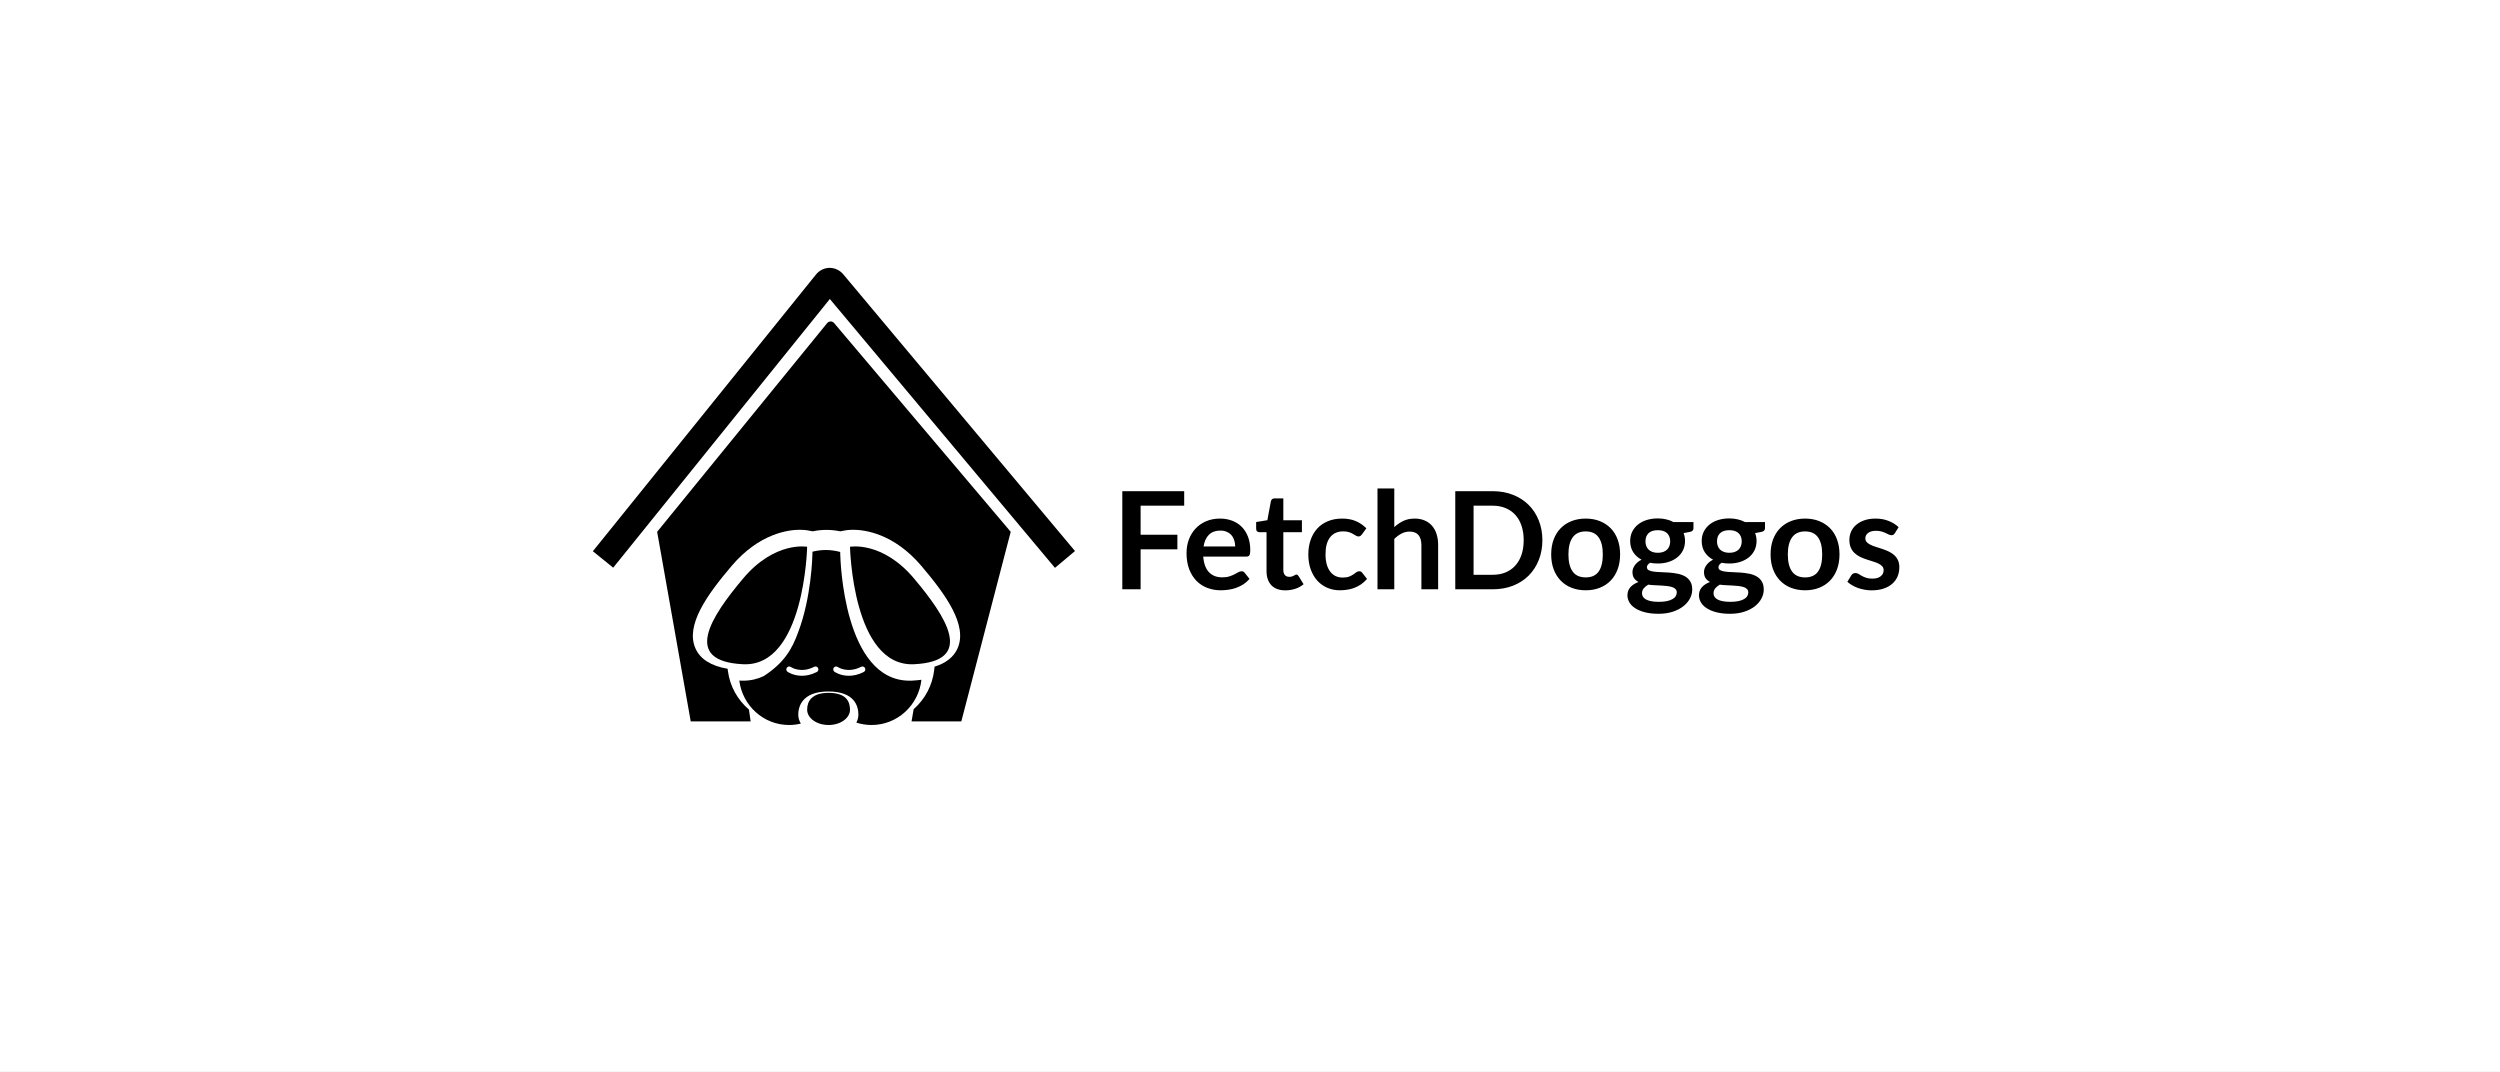
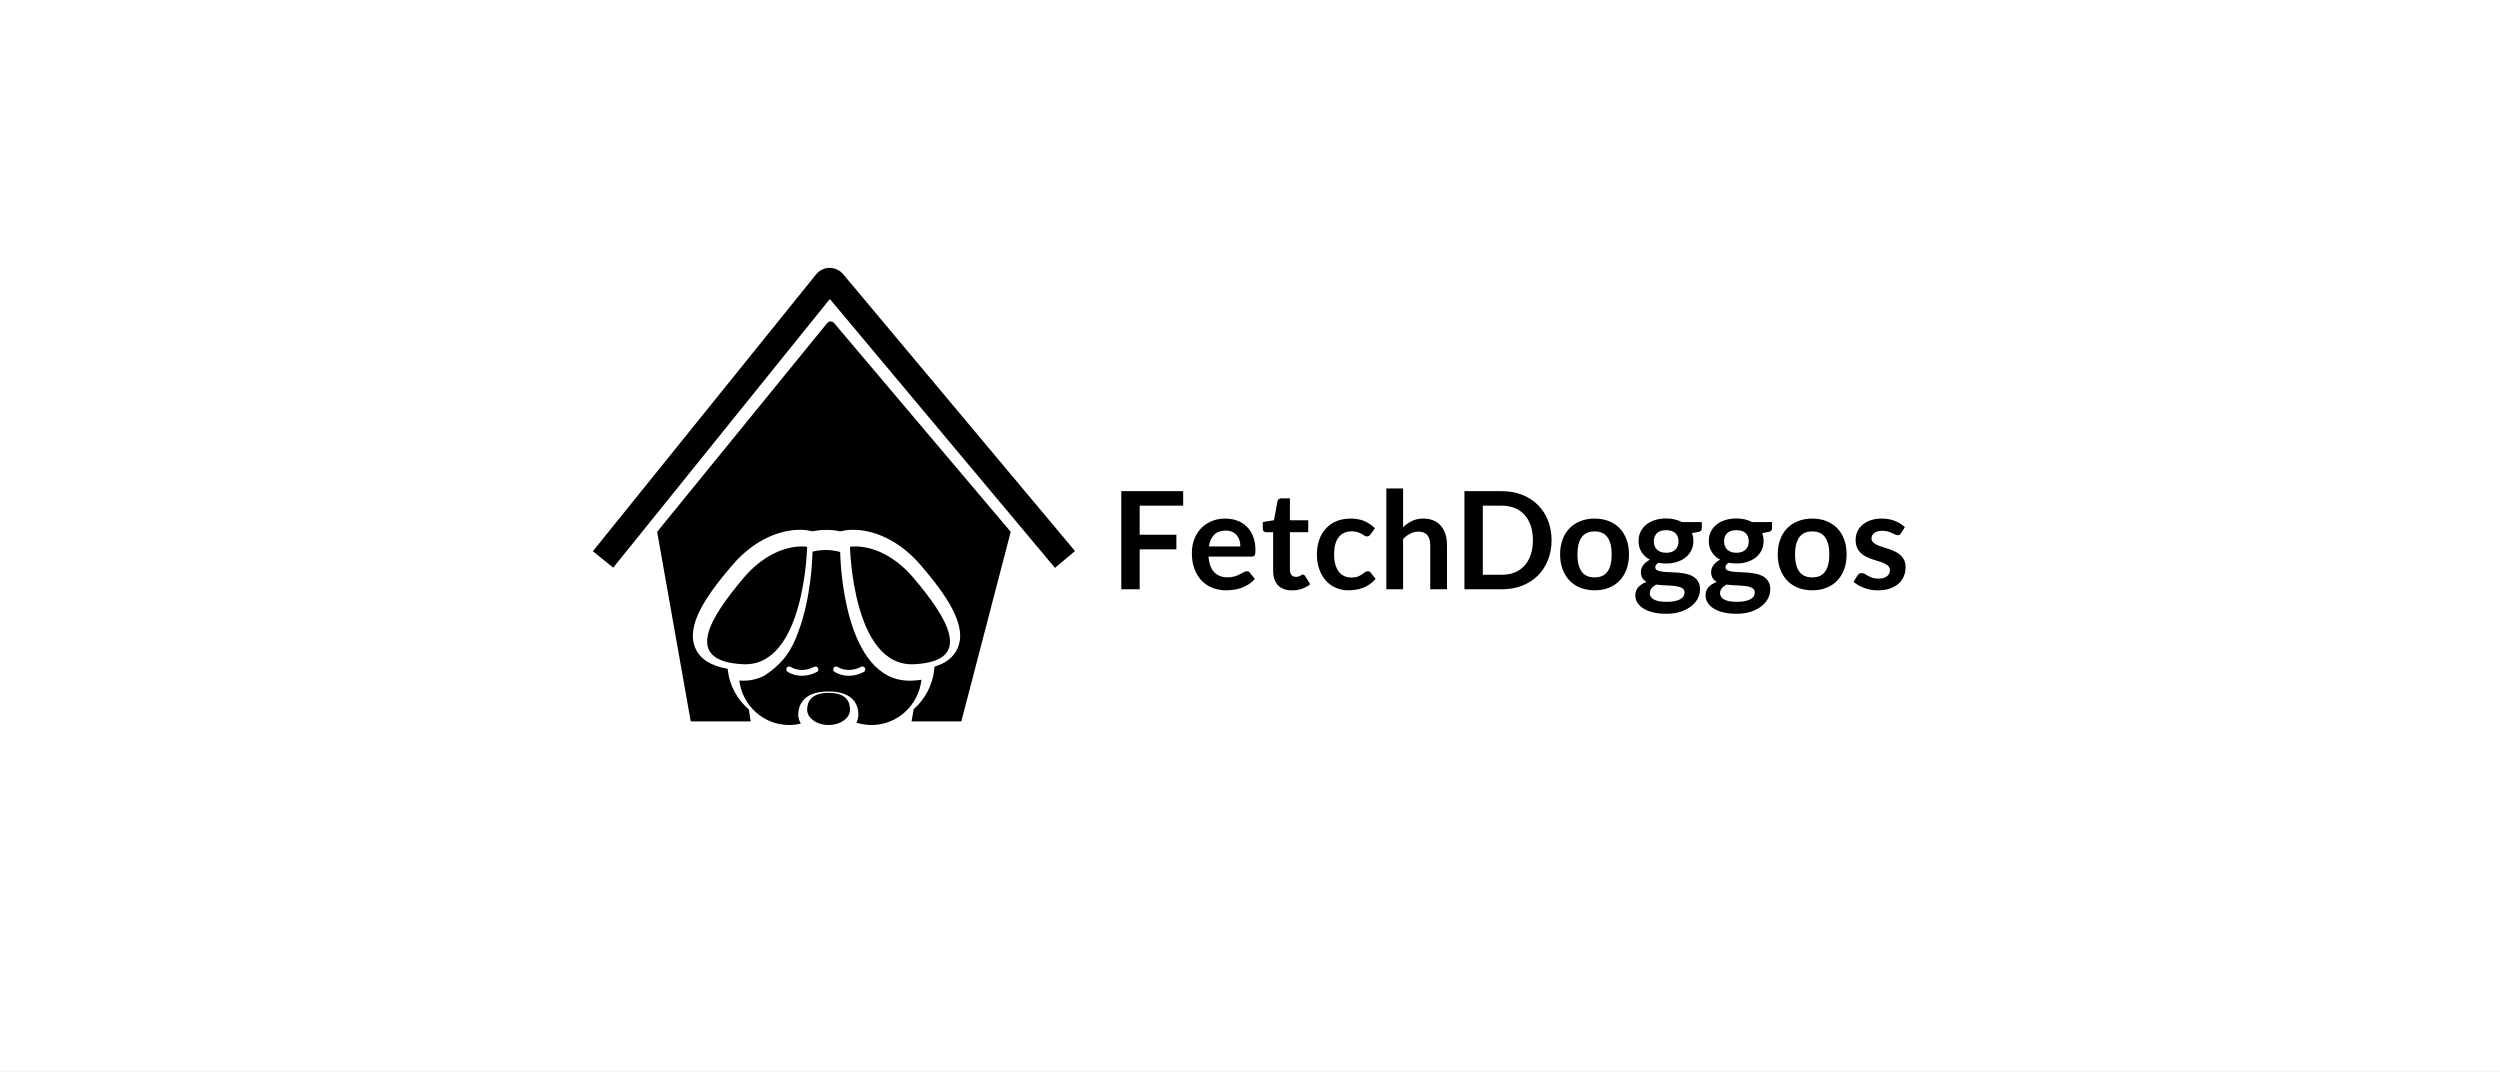
<svg xmlns="http://www.w3.org/2000/svg" width="700" height="300">
  <g fill="none" fill-rule="evenodd">
    <path fill="#FFF" d="M0 0h700v300H0z" />
-     <g fill="#000">
-       <g fill-rule="nonzero">
-         <path d="M232.273 75c-1.47.016-2.857.7-3.806 1.875L166 154.345l5.696 4.604 60.66-75.228L295.389 159l5.611-4.709-64.884-77.486A5.013 5.013 0 0 0 232.273 75zM232 194c-4.722 0-6 2.355-6 4.716 0 2.363 2.686 4.284 6 4.284 3.313 0 6-1.918 6-4.284-.001-2.36-1.15-4.716-6-4.716z" />
-         <path d="M226 153.098s-9.044-1.686-17.95 8.907c-8.906 10.594-17.258 23.144 0 23.98 17.255.837 17.95-32.887 17.95-32.887zM255.95 185.985c17.258-.836 8.906-13.385 0-23.98-8.906-10.593-17.95-8.907-17.95-8.907s.697 33.724 17.95 32.887z" />
-         <path d="M255.415 190.576c-.248.011-.492.018-.73.018-18.477 0-19.381-33.96-19.413-35.406l-.013-.639a15.598 15.598 0 0 0-4.022-.549 15.31 15.31 0 0 0-3.746.476l-.013.712c-.017.818-.318 12.111-3.947 21.723-1.772 4.94-4.034 8.715-9.676 12.39-1.708.82-3.627 1.29-5.786 1.29h-.002c-.239 0-.484-.007-.727-.017-.118-.007-.226-.016-.34-.025.877 7.022 6.782 12.451 13.94 12.451 1.137 0 2.24-.138 3.295-.4a4.758 4.758 0 0 1-.722-2.494c0-1.952.822-6.494 8.419-6.494 7.326 0 8.417 4.07 8.417 6.494 0 .792-.206 1.54-.57 2.228 1.343.43 2.773.666 4.258.666 7.231 0 13.185-5.54 13.963-12.666-.806.111-1.665.195-2.585.242zm-26.704-2.417c-1.556.794-2.974 1.059-4.174 1.059-2.386 0-3.927-1.053-4.023-1.118a.825.825 0 0 1-.204-1.136.799.799 0 0 1 1.117-.21c.113.078 2.803 1.87 6.557-.054a.8.8 0 0 1 1.082.363c.202.4.042.89-.355 1.096zm13.141 0c-1.556.794-2.975 1.059-4.174 1.059-2.387 0-3.928-1.053-4.023-1.118a.825.825 0 0 1-.205-1.136.796.796 0 0 1 1.115-.21c.116.078 2.805 1.87 6.56-.054a.8.8 0 0 1 1.081.363c.203.4.042.89-.354 1.096z" />
-         <path d="M231.573 90.508L184 148.906 193.404 202h16.782l-.484-3.31c-3.153-2.703-5.338-6.508-5.896-10.86l-.07-.57c-4.64-.794-7.683-2.699-9.013-5.72-2.846-6.464 3.195-14.922 10.148-23.1 7.754-9.122 15.937-10.105 19.097-10.105 1.147 0 1.874.117 2.068.152l1.526.28a18.692 18.692 0 0 1 7.699.006l1.546-.286c.194-.038.92-.152 2.067-.152 3.16 0 11.341.984 19.098 10.102 6.95 8.181 12.992 16.64 10.15 23.103-1.07 2.424-3.24 4.13-6.445 5.125l-.1.903a17.174 17.174 0 0 1-5.757 11.001l-.586 3.431h13.933L283 148.906 233.578 90.49c-.558-.66-1.457-.652-2.005.018z" />
-       </g>
-       <text font-family="Lato-Bold, Lato" font-size="38" font-weight="bold" transform="translate(166 75)">
-         <tspan x="145.185" y="90">FetchDoggos</tspan>
-       </text>
+     <g fill="#000" fill-rule="nonzero">
+       <path d="M232.273 75c-1.47.016-2.857.7-3.806 1.875L166 154.345l5.696 4.604 60.66-75.228L295.389 159l5.611-4.709-64.884-77.486A5.013 5.013 0 0 0 232.273 75zM232 194c-4.722 0-6 2.355-6 4.716 0 2.363 2.686 4.284 6 4.284 3.313 0 6-1.918 6-4.284-.001-2.36-1.15-4.716-6-4.716z" />
+       <path d="M226 153.098s-9.044-1.686-17.95 8.907c-8.906 10.594-17.258 23.144 0 23.98 17.255.837 17.95-32.887 17.95-32.887zM255.95 185.985c17.258-.836 8.906-13.385 0-23.98-8.906-10.593-17.95-8.907-17.95-8.907s.697 33.724 17.95 32.887z" />
+       <path d="M255.415 190.576c-.248.011-.492.018-.73.018-18.477 0-19.381-33.96-19.413-35.406l-.013-.639a15.598 15.598 0 0 0-4.022-.549 15.31 15.31 0 0 0-3.746.476l-.013.712c-.017.818-.318 12.111-3.947 21.723-1.772 4.94-4.034 8.715-9.676 12.39-1.708.82-3.627 1.29-5.786 1.29h-.002c-.239 0-.484-.007-.727-.017-.118-.007-.226-.016-.34-.025.877 7.022 6.782 12.451 13.94 12.451 1.137 0 2.24-.138 3.295-.4a4.758 4.758 0 0 1-.722-2.494c0-1.952.822-6.494 8.419-6.494 7.326 0 8.417 4.07 8.417 6.494 0 .792-.206 1.54-.57 2.228 1.343.43 2.773.666 4.258.666 7.231 0 13.185-5.54 13.963-12.666-.806.111-1.665.195-2.585.242zm-26.704-2.417c-1.556.794-2.974 1.059-4.174 1.059-2.386 0-3.927-1.053-4.023-1.118a.825.825 0 0 1-.204-1.136.799.799 0 0 1 1.117-.21c.113.078 2.803 1.87 6.557-.054a.8.8 0 0 1 1.082.363c.202.4.042.89-.355 1.096zm13.141 0c-1.556.794-2.975 1.059-4.174 1.059-2.387 0-3.928-1.053-4.023-1.118a.825.825 0 0 1-.205-1.136.796.796 0 0 1 1.115-.21c.116.078 2.805 1.87 6.56-.054a.8.8 0 0 1 1.081.363c.203.4.042.89-.354 1.096z" />
+       <path d="M231.573 90.508L184 148.906 193.404 202h16.782l-.484-3.31c-3.153-2.703-5.338-6.508-5.896-10.86l-.07-.57c-4.64-.794-7.683-2.699-9.013-5.72-2.846-6.464 3.195-14.922 10.148-23.1 7.754-9.122 15.937-10.105 19.097-10.105 1.147 0 1.874.117 2.068.152l1.526.28a18.692 18.692 0 0 1 7.699.006l1.546-.286c.194-.038.92-.152 2.067-.152 3.16 0 11.341.984 19.098 10.102 6.95 8.181 12.992 16.64 10.15 23.103-1.07 2.424-3.24 4.13-6.445 5.125l-.1.903a17.174 17.174 0 0 1-5.757 11.001l-.586 3.431h13.933L283 148.906 233.578 90.49c-.558-.66-1.457-.652-2.005.018zM331.287 137.526v4.066h-12.179v8.132h10.279v4.085h-10.279V165h-5.149v-27.474h17.328zm11.799 7.676c1.229 0 2.36.196 3.391.589a7.426 7.426 0 0 1 2.67 1.72c.747.753 1.33 1.678 1.748 2.773.418 1.096.627 2.347.627 3.753 0 .355-.016.65-.048.883a1.414 1.414 0 0 1-.17.551.692.692 0 0 1-.333.285c-.14.058-.317.086-.532.086h-12.046c.14 2.001.678 3.47 1.615 4.408.937.937 2.179 1.406 3.724 1.406.76 0 1.415-.089 1.966-.266a9.22 9.22 0 0 0 1.444-.589c.412-.215.773-.412 1.083-.589.31-.177.612-.266.903-.266.19 0 .355.038.494.114.14.076.26.184.361.323l1.368 1.71a7.822 7.822 0 0 1-1.748 1.53 9.803 9.803 0 0 1-2.024.988 11.06 11.06 0 0 1-2.147.522c-.728.101-1.434.152-2.118.152-1.355 0-2.616-.225-3.781-.675a8.464 8.464 0 0 1-3.04-1.995c-.861-.88-1.539-1.97-2.033-3.268-.494-1.298-.741-2.802-.741-4.512 0-1.33.215-2.58.646-3.753a9.023 9.023 0 0 1 1.852-3.059c.805-.867 1.786-1.554 2.945-2.061 1.16-.507 2.467-.76 3.924-.76zm.095 3.363c-1.368 0-2.438.386-3.211 1.159-.773.773-1.267 1.868-1.482 3.287h8.816c0-.608-.082-1.181-.247-1.72a3.966 3.966 0 0 0-.76-1.415 3.597 3.597 0 0 0-1.292-.96c-.52-.234-1.127-.351-1.824-.351zm18.563 16.739c-1.685 0-2.983-.478-3.895-1.434-.912-.957-1.368-2.277-1.368-3.962v-10.887h-1.976a.949.949 0 0 1-.655-.247c-.184-.165-.276-.412-.276-.741v-1.862l3.135-.513.988-5.32a.94.94 0 0 1 .352-.589c.183-.14.414-.209.693-.209h2.432v6.137h5.13v3.344h-5.13v10.564c0 .608.152 1.083.456 1.425.304.342.71.513 1.216.513.291 0 .535-.035.732-.104.196-.07.367-.143.513-.219.145-.076.275-.149.389-.218a.651.651 0 0 1 .342-.105c.14 0 .253.035.342.105.089.07.184.174.285.313l1.406 2.28c-.684.57-1.47 1-2.356 1.292a8.77 8.77 0 0 1-2.755.437zm22.002-15.675a2.34 2.34 0 0 1-.408.418c-.134.101-.327.152-.58.152a1.29 1.29 0 0 1-.703-.218c-.228-.146-.5-.31-.817-.494a6.108 6.108 0 0 0-1.13-.494c-.438-.146-.979-.219-1.625-.219-.823 0-1.545.149-2.166.447a4.106 4.106 0 0 0-1.548 1.282c-.412.557-.72 1.232-.922 2.024-.203.791-.304 1.687-.304 2.688 0 1.039.11 1.963.332 2.774.222.81.542 1.491.96 2.042.418.552.925.97 1.52 1.254.595.286 1.267.428 2.014.428.747 0 1.352-.092 1.815-.275a5.725 5.725 0 0 0 1.168-.608c.317-.222.592-.425.827-.608.234-.184.497-.276.788-.276.38 0 .665.146.855.437l1.349 1.71a8.484 8.484 0 0 1-1.691 1.53 9.14 9.14 0 0 1-1.89.988 9.599 9.599 0 0 1-2.024.522c-.697.101-1.387.152-2.071.152a8.646 8.646 0 0 1-3.401-.674 7.94 7.94 0 0 1-2.784-1.967c-.791-.861-1.418-1.916-1.88-3.163-.463-1.248-.694-2.67-.694-4.266 0-1.431.206-2.758.618-3.98.411-1.223 1.016-2.28 1.814-3.173.798-.894 1.786-1.593 2.964-2.1 1.178-.507 2.533-.76 4.066-.76 1.457 0 2.733.234 3.828.703a9.355 9.355 0 0 1 2.955 2.014l-1.235 1.71zM388.173 165v-28.234h4.693v10.849a9.931 9.931 0 0 1 2.508-1.748c.912-.443 1.982-.665 3.211-.665 1.064 0 2.008.18 2.831.541.823.362 1.51.868 2.061 1.52.552.653.97 1.432 1.255 2.337.285.906.427 1.904.427 2.993V165h-4.693v-12.407c0-1.19-.275-2.112-.827-2.765-.55-.652-1.377-.978-2.479-.978-.81 0-1.57.184-2.28.551-.71.367-1.38.868-2.014 1.501V165h-4.693zm46.265-13.737c0 2.014-.336 3.863-1.007 5.548-.671 1.685-1.615 3.135-2.831 4.351-1.216 1.216-2.679 2.16-4.389 2.831-1.71.671-3.604 1.007-5.681 1.007h-10.488v-27.474h10.488c2.077 0 3.971.339 5.681 1.016 1.71.678 3.173 1.622 4.389 2.832 1.216 1.21 2.16 2.656 2.831 4.341.671 1.685 1.007 3.534 1.007 5.548zm-5.225 0c0-1.507-.203-2.86-.608-4.056-.405-1.198-.982-2.21-1.729-3.04a7.454 7.454 0 0 0-2.726-1.91c-1.07-.443-2.277-.665-3.62-.665h-5.339v19.342h5.339c1.343 0 2.55-.222 3.62-.665a7.454 7.454 0 0 0 2.726-1.91c.747-.83 1.324-1.842 1.729-3.04.405-1.197.608-2.549.608-4.056zm17.29-6.061c1.457 0 2.777.234 3.962.703 1.184.469 2.194 1.134 3.03 1.995.836.861 1.482 1.913 1.938 3.154.456 1.241.684 2.628.684 4.161 0 1.545-.228 2.939-.684 4.18-.456 1.241-1.102 2.299-1.938 3.173a8.419 8.419 0 0 1-3.03 2.014c-1.185.469-2.505.703-3.962.703-1.457 0-2.78-.234-3.971-.703a8.495 8.495 0 0 1-3.05-2.014c-.842-.874-1.494-1.932-1.957-3.173-.462-1.241-.693-2.635-.693-4.18 0-1.533.231-2.92.694-4.161.462-1.241 1.114-2.293 1.957-3.154.842-.861 1.858-1.526 3.049-1.995 1.19-.469 2.514-.703 3.971-.703zm0 16.473c1.621 0 2.821-.545 3.6-1.634.78-1.09 1.169-2.685 1.169-4.788s-.39-3.705-1.168-4.807c-.78-1.102-1.98-1.653-3.601-1.653-1.647 0-2.863.554-3.648 1.662-.785 1.109-1.178 2.708-1.178 4.798s.393 3.683 1.178 4.778c.785 1.096 2.001 1.644 3.648 1.644zm20.026-16.511c.836 0 1.621.085 2.356.257a8.027 8.027 0 0 1 2.014.75h5.605v1.748c0 .291-.076.52-.228.684-.152.165-.412.279-.779.342l-1.748.323a6.04 6.04 0 0 1 .399 2.204c0 .963-.193 1.833-.58 2.612a5.856 5.856 0 0 1-1.595 1.986c-.678.545-1.482.966-2.413 1.264-.932.297-1.942.446-3.031.446-.735 0-1.45-.07-2.147-.209-.608.367-.912.779-.912 1.235 0 .393.18.68.541.865.362.183.836.313 1.425.389.59.076 1.258.123 2.005.143.747.019 1.514.06 2.299.123.785.063 1.552.174 2.299.333a6.749 6.749 0 0 1 2.005.75 4.012 4.012 0 0 1 1.425 1.397c.36.589.541 1.345.541 2.27 0 .861-.212 1.697-.637 2.508-.424.81-1.038 1.533-1.842 2.166-.805.633-1.79 1.143-2.955 1.53-1.165.386-2.495.579-3.99.579-1.482 0-2.768-.142-3.857-.427-1.09-.286-1.992-.665-2.707-1.14-.716-.476-1.251-1.023-1.606-1.644a3.853 3.853 0 0 1-.532-1.938c0-.912.279-1.678.836-2.299.557-.62 1.33-1.115 2.318-1.482a3.233 3.233 0 0 1-1.159-1.064c-.291-.443-.437-1.02-.437-1.729 0-.291.05-.592.152-.902.101-.31.256-.618.466-.922.209-.304.471-.592.788-.864.317-.273.69-.517 1.121-.732-.988-.532-1.764-1.241-2.327-2.128-.564-.887-.846-1.925-.846-3.116 0-.963.193-1.833.58-2.612a5.854 5.854 0 0 1 1.615-1.995c.69-.552 1.507-.973 2.45-1.264.944-.291 1.973-.437 3.088-.437zm5.149 20.71c0-.38-.114-.69-.342-.931-.228-.24-.538-.427-.931-.56a6.887 6.887 0 0 0-1.377-.295 25.404 25.404 0 0 0-1.673-.142c-.589-.032-1.196-.064-1.824-.095a23.005 23.005 0 0 1-1.814-.162c-.532.291-.96.636-1.282 1.036a2.127 2.127 0 0 0-.485 1.377c0 .342.085.662.257.96.17.297.443.554.817.769.373.215.858.383 1.453.504.595.12 1.324.18 2.185.18.874 0 1.628-.066 2.261-.2.633-.133 1.156-.316 1.567-.55.412-.235.713-.513.903-.836.19-.324.285-.675.285-1.055zm-5.149-11.096c.583 0 1.09-.08 1.52-.237.43-.159.788-.377 1.074-.656.285-.279.5-.614.646-1.007.145-.393.218-.823.218-1.292 0-.963-.288-1.726-.865-2.29-.576-.563-1.44-.845-2.593-.845s-2.017.282-2.594.846c-.576.563-.864 1.326-.864 2.289 0 .456.073.88.218 1.273.146.393.361.731.647 1.017.285.285.645.506 1.083.665.437.158.94.237 1.51.237zm19.665-9.614c.836 0 1.621.085 2.356.257a8.027 8.027 0 0 1 2.014.75h5.605v1.748c0 .291-.076.52-.228.684-.152.165-.412.279-.779.342l-1.748.323a6.04 6.04 0 0 1 .399 2.204c0 .963-.193 1.833-.58 2.612a5.856 5.856 0 0 1-1.596 1.986c-.677.545-1.481.966-2.413 1.264-.93.297-1.94.446-3.03.446-.735 0-1.45-.07-2.147-.209-.608.367-.912.779-.912 1.235 0 .393.18.68.541.865.362.183.836.313 1.425.389.59.076 1.258.123 2.005.143.747.019 1.514.06 2.299.123.785.063 1.552.174 2.299.333a6.749 6.749 0 0 1 2.005.75 4.012 4.012 0 0 1 1.425 1.397c.36.589.541 1.345.541 2.27 0 .861-.212 1.697-.637 2.508-.424.81-1.038 1.533-1.843 2.166-.804.633-1.789 1.143-2.954 1.53-1.165.386-2.495.579-3.99.579-1.482 0-2.768-.142-3.857-.427-1.09-.286-1.992-.665-2.707-1.14-.716-.476-1.251-1.023-1.606-1.644a3.853 3.853 0 0 1-.532-1.938c0-.912.279-1.678.836-2.299.557-.62 1.33-1.115 2.318-1.482a3.233 3.233 0 0 1-1.159-1.064c-.291-.443-.437-1.02-.437-1.729 0-.291.05-.592.152-.902.101-.31.256-.618.465-.922.21-.304.472-.592.789-.864.317-.273.69-.517 1.121-.732-.988-.532-1.764-1.241-2.327-2.128-.564-.887-.846-1.925-.846-3.116 0-.963.193-1.833.58-2.612a5.854 5.854 0 0 1 1.615-1.995c.69-.552 1.507-.973 2.45-1.264.944-.291 1.973-.437 3.088-.437zm5.149 20.71c0-.38-.114-.69-.342-.931-.228-.24-.538-.427-.931-.56a6.887 6.887 0 0 0-1.377-.295 25.404 25.404 0 0 0-1.672-.142c-.59-.032-1.197-.064-1.825-.095a23.005 23.005 0 0 1-1.814-.162c-.532.291-.96.636-1.283 1.036a2.127 2.127 0 0 0-.484 1.377c0 .342.085.662.257.96.17.297.443.554.816.769.374.215.859.383 1.454.504.595.12 1.324.18 2.185.18.874 0 1.628-.066 2.261-.2.633-.133 1.156-.316 1.567-.55.412-.235.713-.513.903-.836.19-.324.285-.675.285-1.055zm-5.149-11.096c.583 0 1.09-.08 1.52-.237.43-.159.788-.377 1.074-.656.285-.279.5-.614.645-1.007.146-.393.219-.823.219-1.292 0-.963-.288-1.726-.864-2.29-.577-.563-1.441-.845-2.594-.845-1.153 0-2.017.282-2.594.846-.576.563-.864 1.326-.864 2.289 0 .456.073.88.219 1.273.145.393.36.731.646 1.017.285.285.645.506 1.082.665.438.158.941.237 1.511.237zm21.242-9.576c1.457 0 2.777.234 3.962.703 1.184.469 2.194 1.134 3.03 1.995.836.861 1.482 1.913 1.938 3.154.456 1.241.684 2.628.684 4.161 0 1.545-.228 2.939-.684 4.18-.456 1.241-1.102 2.299-1.938 3.173a8.419 8.419 0 0 1-3.03 2.014c-1.185.469-2.505.703-3.962.703-1.457 0-2.78-.234-3.971-.703a8.495 8.495 0 0 1-3.05-2.014c-.842-.874-1.494-1.932-1.957-3.173-.462-1.241-.693-2.635-.693-4.18 0-1.533.231-2.92.694-4.161.462-1.241 1.114-2.293 1.957-3.154.842-.861 1.858-1.526 3.049-1.995 1.19-.469 2.514-.703 3.971-.703zm0 16.473c1.621 0 2.821-.545 3.6-1.634.78-1.09 1.169-2.685 1.169-4.788s-.39-3.705-1.169-4.807c-.779-1.102-1.979-1.653-3.6-1.653-1.647 0-2.863.554-3.648 1.662-.785 1.109-1.178 2.708-1.178 4.798s.393 3.683 1.178 4.778c.785 1.096 2.001 1.644 3.648 1.644zm24.852-12.369c-.127.203-.26.345-.399.428-.14.082-.317.123-.532.123-.228 0-.472-.063-.732-.19s-.56-.27-.902-.427a8.266 8.266 0 0 0-1.168-.428c-.438-.127-.954-.19-1.549-.19-.925 0-1.653.196-2.185.589-.532.393-.798.906-.798 1.539 0 .418.136.77.408 1.055.273.285.634.535 1.083.75.45.215.96.408 1.53.58.57.17 1.153.357 1.748.56.595.203 1.178.434 1.748.694.57.26 1.08.588 1.53.987.45.4.81.878 1.082 1.435.273.557.409 1.229.409 2.014a6.47 6.47 0 0 1-.513 2.593 5.701 5.701 0 0 1-1.501 2.052c-.659.577-1.472 1.026-2.442 1.35-.969.323-2.08.484-3.334.484-.671 0-1.327-.06-1.966-.18-.64-.12-1.254-.289-1.844-.504a10.199 10.199 0 0 1-1.634-.76 7.93 7.93 0 0 1-1.32-.95l1.083-1.786c.14-.215.304-.38.494-.494.19-.114.43-.171.722-.171.291 0 .567.082.826.247.26.165.561.342.903.532.342.19.744.367 1.206.532.463.165 1.049.247 1.758.247.557 0 1.035-.066 1.434-.2.4-.133.729-.307.988-.522.26-.215.45-.465.57-.75.12-.286.181-.58.181-.884 0-.456-.136-.83-.409-1.121-.272-.291-.633-.545-1.083-.76a10.46 10.46 0 0 0-1.538-.58 50.85 50.85 0 0 1-1.768-.56c-.601-.203-1.19-.44-1.767-.712a6.022 6.022 0 0 1-1.539-1.036 4.686 4.686 0 0 1-1.083-1.539c-.272-.608-.408-1.343-.408-2.204 0-.798.158-1.558.475-2.28a5.348 5.348 0 0 1 1.396-1.89c.615-.539 1.381-.97 2.3-1.292.918-.324 1.979-.485 3.182-.485 1.343 0 2.565.222 3.667.665 1.102.443 2.02 1.026 2.755 1.748l-1.064 1.691z" />
    </g>
  </g>
</svg>
